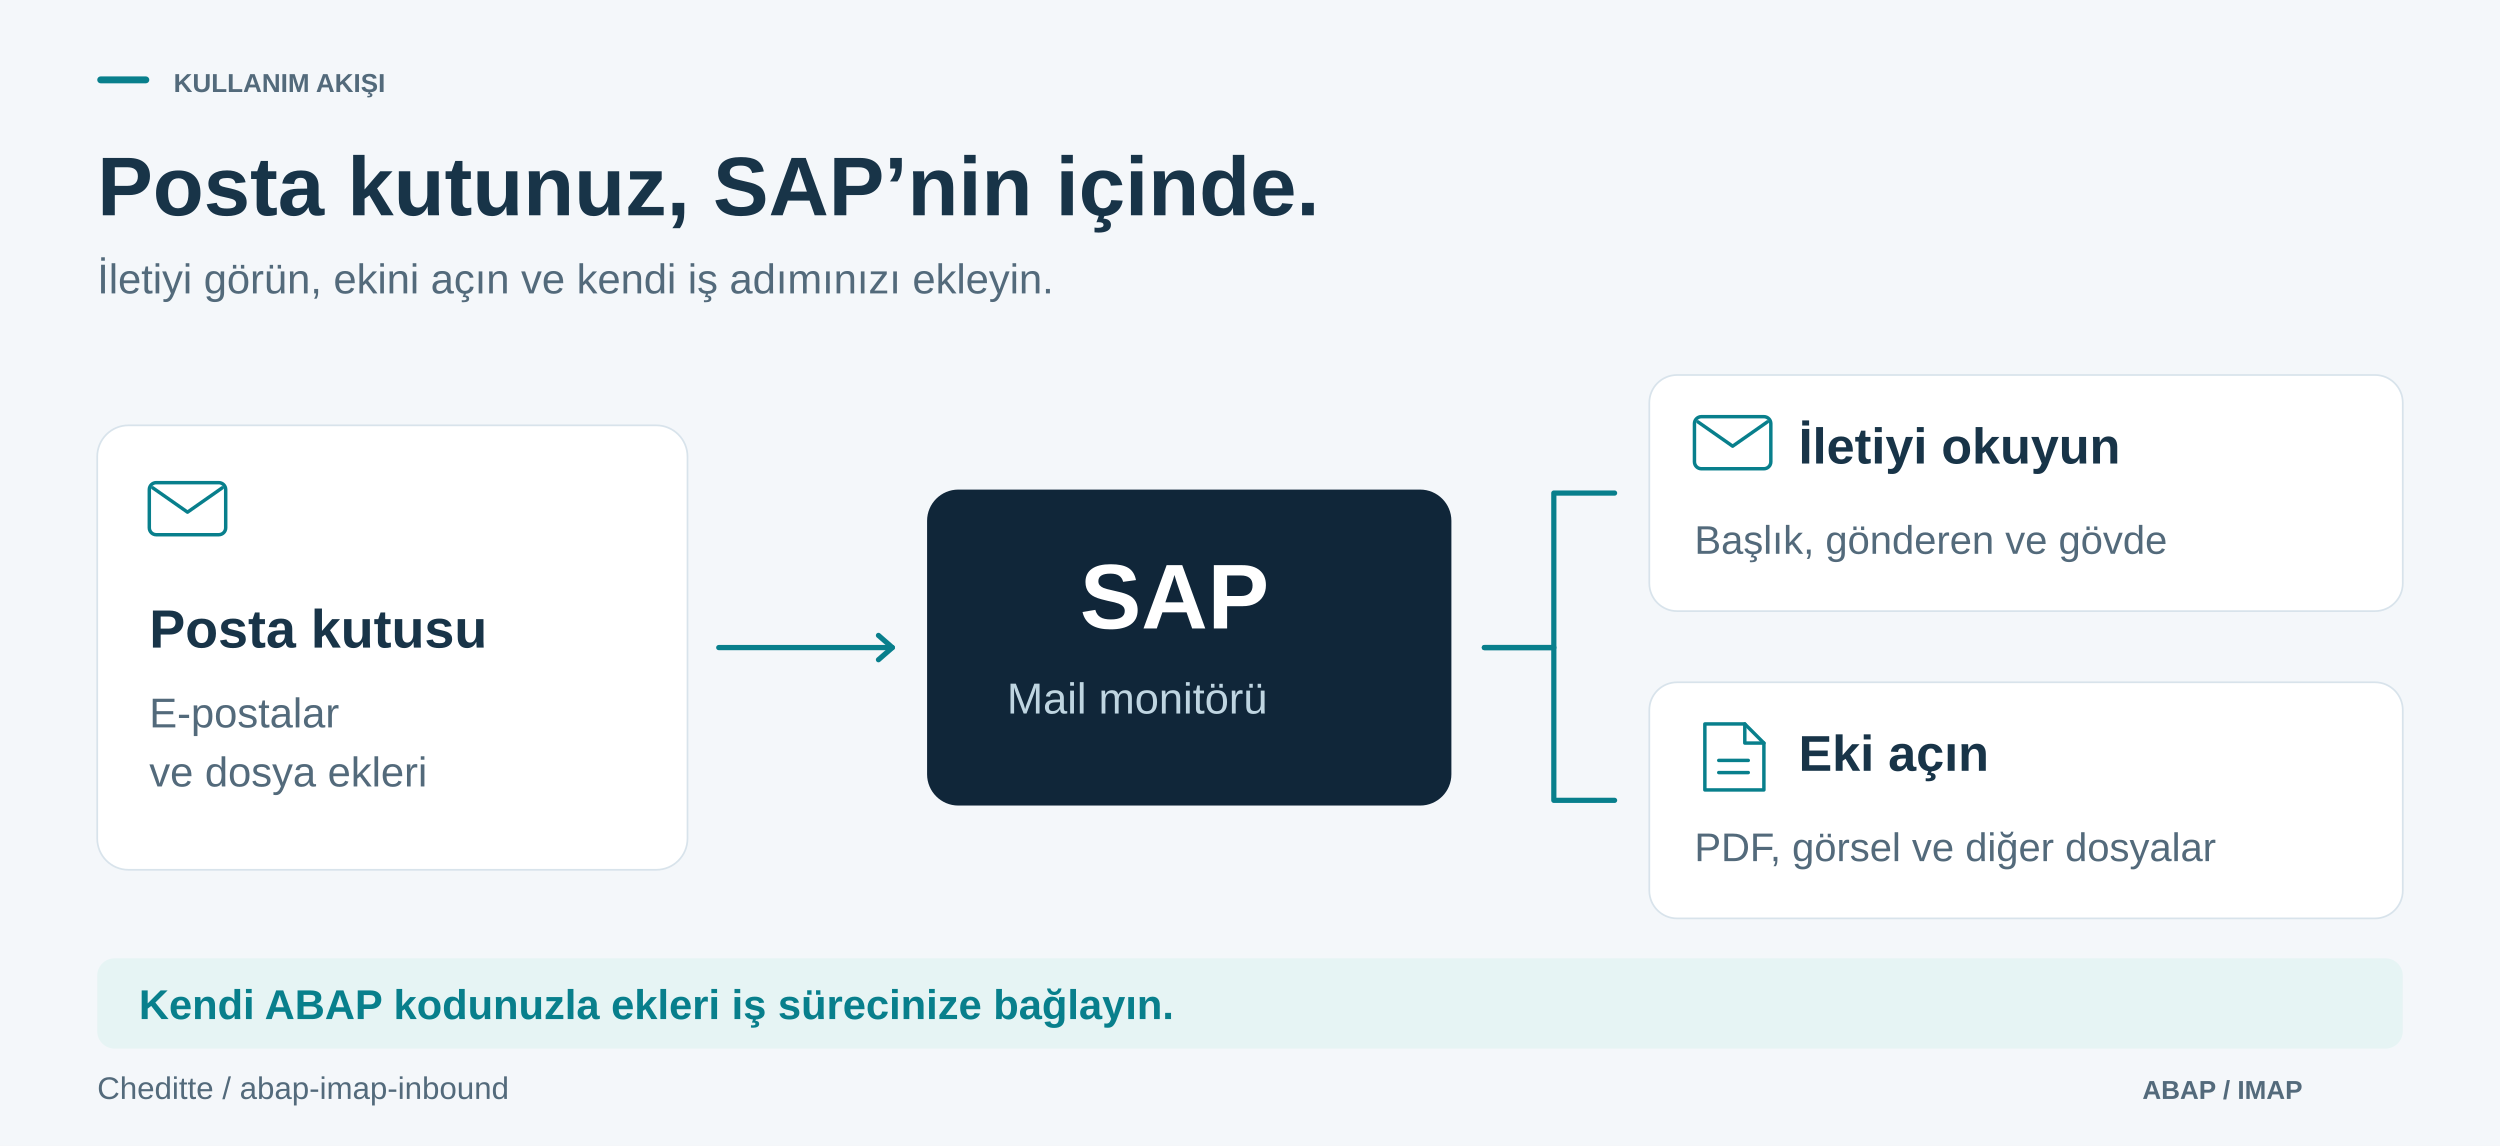
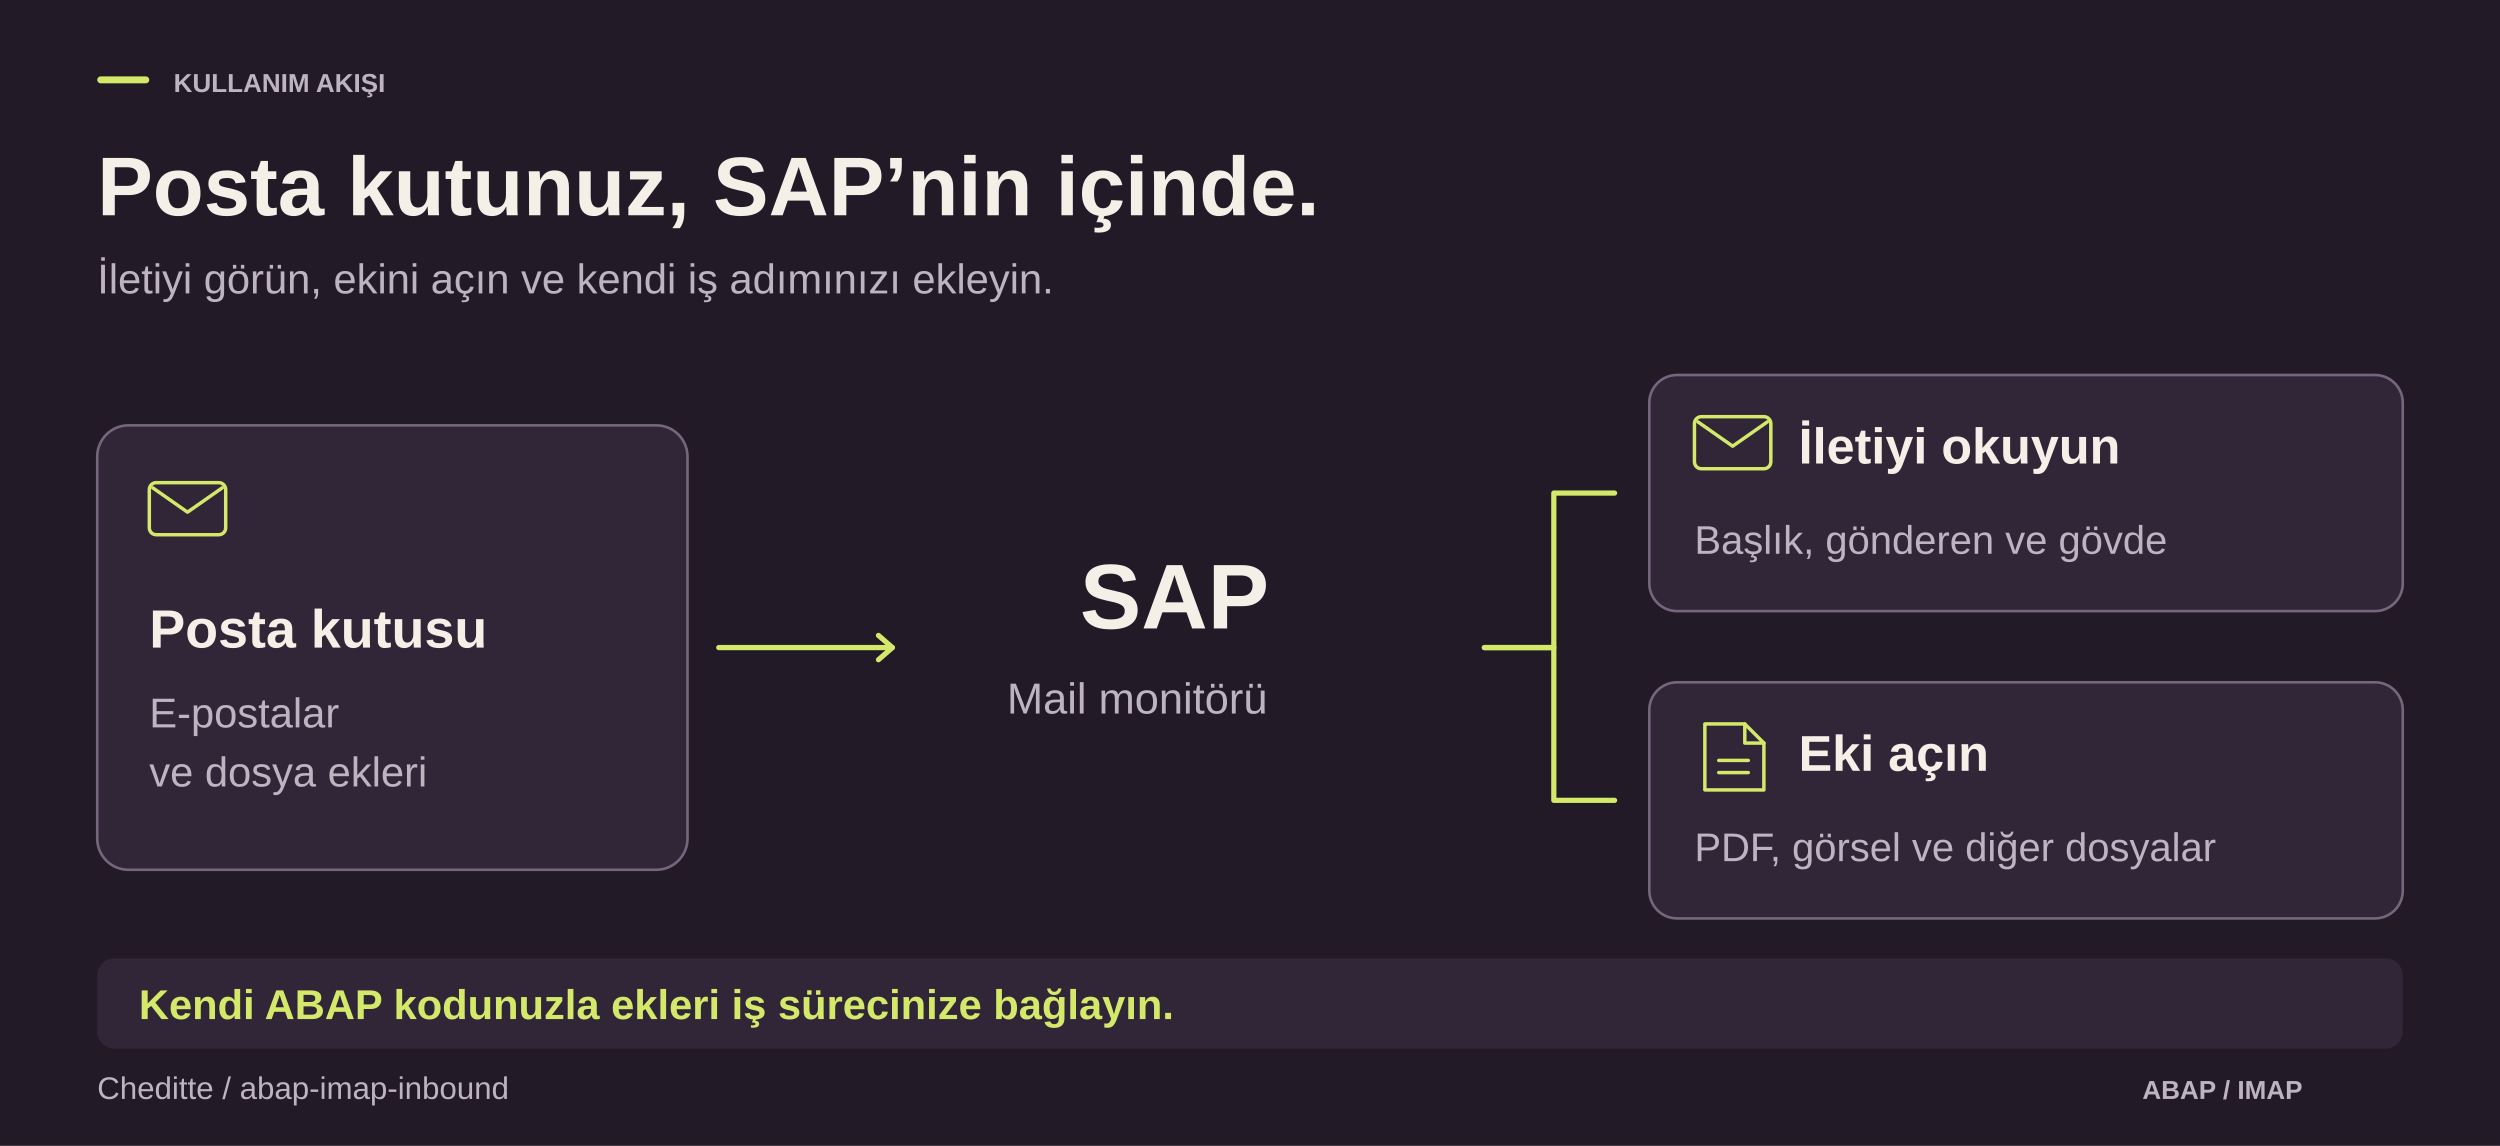
<svg xmlns="http://www.w3.org/2000/svg" width="1440" height="660" viewBox="0 0 1440 660" role="img" aria-labelledby="title desc">
-   <rect x="0" y="0" width="1440" height="660" rx="0" fill="#F4F7FA" />
-   <rect x="56" y="44" width="30" height="4" rx="2" fill="#087F8C" />
-   <text x="100" y="53" font-family="Segoe UI, Arial, sans-serif" font-size="15" font-weight="600" fill="#536A7B">KULLANIM AKIŞI</text>
-   <text x="56" y="124" font-family="Segoe UI, Arial, sans-serif" font-size="48" font-weight="600" fill="#183448">Posta kutunuz, SAP’nin içinde.</text>
-   <text x="56" y="169" font-family="Segoe UI, Arial, sans-serif" font-size="24" font-weight="400" fill="#536A7B">İletiyi görün, ekini açın ve kendi iş adımınızı ekleyin.</text>
-   <rect x="56" y="245" width="340" height="256" rx="18" fill="#FFFFFF" stroke="#D8E3EB" stroke-width="1" />
-   <rect x="86" y="278" width="44" height="30" rx="4" fill="none" stroke="#087F8C" stroke-width="2" />
-   <polyline points="88,281 108,295 128,281" fill="none" stroke="#087F8C" stroke-width="2" stroke-linecap="round" stroke-linejoin="round" />
-   <text x="86" y="373" font-family="Segoe UI, Arial, sans-serif" font-size="31" font-weight="600" fill="#183448">Posta kutusu</text>
-   <text x="86" y="419" font-family="Segoe UI, Arial, sans-serif" font-size="24" font-weight="400" fill="#536A7B">E-postalar</text>
-   <text x="86" y="453" font-family="Segoe UI, Arial, sans-serif" font-size="24" font-weight="400" fill="#536A7B">ve dosya ekleri</text>
-   <polyline points="414,373 514,373" fill="none" stroke="#087F8C" stroke-width="3" stroke-linecap="round" stroke-linejoin="round" />
-   <polyline points="506,366 514,373 506,380" fill="none" stroke="#087F8C" stroke-width="3" stroke-linecap="round" stroke-linejoin="round" />
-   <rect x="534" y="282" width="302" height="182" rx="18" fill="#102639" />
-   <text x="622" y="362" font-family="Segoe UI, Arial, sans-serif" font-size="53" font-weight="600" fill="#FFFFFF">SAP</text>
-   <text x="580" y="411" font-family="Segoe UI, Arial, sans-serif" font-size="25" font-weight="400" fill="#BFD5E1">Mail monitörü</text>
-   <polyline points="855,373 895,373 895,284 930,284" fill="none" stroke="#087F8C" stroke-width="3" stroke-linecap="round" stroke-linejoin="round" />
-   <polyline points="855,373 895,373 895,461 930,461" fill="none" stroke="#087F8C" stroke-width="3" stroke-linecap="round" stroke-linejoin="round" />
-   <rect x="950" y="216" width="434" height="136" rx="16" fill="#FFFFFF" stroke="#D8E3EB" stroke-width="1" />
-   <rect x="976" y="240" width="44" height="30" rx="4" fill="none" stroke="#087F8C" stroke-width="2" />
-   <polyline points="978,243 998,257 1018,243" fill="none" stroke="#087F8C" stroke-width="2" stroke-linecap="round" stroke-linejoin="round" />
-   <text x="1036" y="267" font-family="Segoe UI, Arial, sans-serif" font-size="29" font-weight="600" fill="#183448">İletiyi okuyun</text>
-   <text x="976" y="319" font-family="Segoe UI, Arial, sans-serif" font-size="23" font-weight="400" fill="#536A7B">Başlık, gönderen ve gövde</text>
-   <rect x="950" y="393" width="434" height="136" rx="16" fill="#FFFFFF" stroke="#D8E3EB" stroke-width="1" />
-   <polyline points="982,417 1005,417 1016,428 1016,455 982,455 982,417" fill="none" stroke="#087F8C" stroke-width="2" stroke-linecap="round" stroke-linejoin="round" />
-   <polyline points="1005,417 1005,428 1016,428" fill="none" stroke="#087F8C" stroke-width="2" stroke-linecap="round" stroke-linejoin="round" />
-   <polyline points="990,438 1007,438" fill="none" stroke="#087F8C" stroke-width="2" stroke-linecap="round" stroke-linejoin="round" />
-   <polyline points="990,445 1007,445" fill="none" stroke="#087F8C" stroke-width="2" stroke-linecap="round" stroke-linejoin="round" />
-   <text x="1036" y="444" font-family="Segoe UI, Arial, sans-serif" font-size="29" font-weight="600" fill="#183448">Eki açın</text>
-   <text x="976" y="496" font-family="Segoe UI, Arial, sans-serif" font-size="23" font-weight="400" fill="#536A7B">PDF, görsel ve diğer dosyalar</text>
-   <rect x="56" y="552" width="1328" height="52" rx="10" fill="#E6F4F4" />
-   <text x="80" y="587" font-family="Segoe UI, Arial, sans-serif" font-size="24" font-weight="600" fill="#087F8C">Kendi ABAP kodunuzla ekleri iş sürecinize bağlayın.</text>
-   <text x="56" y="633" font-family="Segoe UI, Arial, sans-serif" font-size="18" font-weight="400" fill="#536A7B">Cheditte / abap-imap-inbound</text>
-   <text x="1234" y="633" font-family="Segoe UI, Arial, sans-serif" font-size="15" font-weight="600" fill="#536A7B">ABAP / IMAP</text>
+   <rect x="0" y="0" width="1440" height="660" rx="0" fill="#231A28" />
+   <rect x="56" y="44" width="30" height="4" rx="2" fill="#D4E86A" />
+   <text x="100" y="53" font-family="Segoe UI, Arial, sans-serif" font-size="15" font-weight="700" fill="#BDB4C2">KULLANIM AKIŞI</text>
+   <text x="56" y="124" font-family="Segoe UI, Arial, sans-serif" font-size="48" font-weight="700" fill="#F4F0E8">Posta kutunuz, SAP’nin içinde.</text>
+   <text x="56" y="169" font-family="Segoe UI, Arial, sans-serif" font-size="24" font-weight="400" fill="#BDB4C2">İletiyi görün, ekini açın ve kendi iş adımınızı ekleyin.</text>
+   <rect x="56" y="245" width="340" height="256" rx="18" fill="#302638" stroke="#76667D" stroke-width="1.5" />
+   <rect x="86" y="278" width="44" height="30" rx="4" fill="none" stroke="#D4E86A" stroke-width="2" />
+   <polyline points="88,281 108,295 128,281" fill="none" stroke="#D4E86A" stroke-width="2" stroke-linecap="round" stroke-linejoin="round" />
+   <text x="86" y="373" font-family="Segoe UI, Arial, sans-serif" font-size="31" font-weight="700" fill="#F4F0E8">Posta kutusu</text>
+   <text x="86" y="419" font-family="Segoe UI, Arial, sans-serif" font-size="24" font-weight="400" fill="#BDB4C2">E-postalar</text>
+   <text x="86" y="453" font-family="Segoe UI, Arial, sans-serif" font-size="24" font-weight="400" fill="#BDB4C2">ve dosya ekleri</text>
+   <polyline points="414,373 514,373" fill="none" stroke="#D4E86A" stroke-width="3" stroke-linecap="round" stroke-linejoin="round" />
+   <polyline points="506,366 514,373 506,380" fill="none" stroke="#D4E86A" stroke-width="3" stroke-linecap="round" stroke-linejoin="round" />
+   <rect x="534" y="282" width="302" height="182" rx="18" fill="#231A28" />
+   <text x="622" y="362" font-family="Segoe UI, Arial, sans-serif" font-size="53" font-weight="700" fill="#F4F0E8">SAP</text>
+   <text x="580" y="411" font-family="Segoe UI, Arial, sans-serif" font-size="25" font-weight="400" fill="#BDB4C2">Mail monitörü</text>
+   <polyline points="855,373 895,373 895,284 930,284" fill="none" stroke="#D4E86A" stroke-width="3" stroke-linecap="round" stroke-linejoin="round" />
+   <polyline points="855,373 895,373 895,461 930,461" fill="none" stroke="#D4E86A" stroke-width="3" stroke-linecap="round" stroke-linejoin="round" />
+   <rect x="950" y="216" width="434" height="136" rx="16" fill="#302638" stroke="#76667D" stroke-width="1.5" />
+   <rect x="976" y="240" width="44" height="30" rx="4" fill="none" stroke="#D4E86A" stroke-width="2" />
+   <polyline points="978,243 998,257 1018,243" fill="none" stroke="#D4E86A" stroke-width="2" stroke-linecap="round" stroke-linejoin="round" />
+   <text x="1036" y="267" font-family="Segoe UI, Arial, sans-serif" font-size="29" font-weight="700" fill="#F4F0E8">İletiyi okuyun</text>
+   <text x="976" y="319" font-family="Segoe UI, Arial, sans-serif" font-size="23" font-weight="400" fill="#BDB4C2">Başlık, gönderen ve gövde</text>
+   <rect x="950" y="393" width="434" height="136" rx="16" fill="#302638" stroke="#76667D" stroke-width="1.5" />
+   <polyline points="982,417 1005,417 1016,428 1016,455 982,455 982,417" fill="none" stroke="#D4E86A" stroke-width="2" stroke-linecap="round" stroke-linejoin="round" />
+   <polyline points="1005,417 1005,428 1016,428" fill="none" stroke="#D4E86A" stroke-width="2" stroke-linecap="round" stroke-linejoin="round" />
+   <polyline points="990,438 1007,438" fill="none" stroke="#D4E86A" stroke-width="2" stroke-linecap="round" stroke-linejoin="round" />
+   <polyline points="990,445 1007,445" fill="none" stroke="#D4E86A" stroke-width="2" stroke-linecap="round" stroke-linejoin="round" />
+   <text x="1036" y="444" font-family="Segoe UI, Arial, sans-serif" font-size="29" font-weight="700" fill="#F4F0E8">Eki açın</text>
+   <text x="976" y="496" font-family="Segoe UI, Arial, sans-serif" font-size="23" font-weight="400" fill="#BDB4C2">PDF, görsel ve diğer dosyalar</text>
+   <rect x="56" y="552" width="1328" height="52" rx="10" fill="#302638" />
+   <text x="80" y="587" font-family="Segoe UI, Arial, sans-serif" font-size="24" font-weight="700" fill="#D4E86A">Kendi ABAP kodunuzla ekleri iş sürecinize bağlayın.</text>
+   <text x="56" y="633" font-family="Segoe UI, Arial, sans-serif" font-size="18" font-weight="400" fill="#BDB4C2">Cheditte / abap-imap-inbound</text>
+   <text x="1234" y="633" font-family="Segoe UI, Arial, sans-serif" font-size="15" font-weight="700" fill="#BDB4C2">ABAP / IMAP</text>
</svg>
